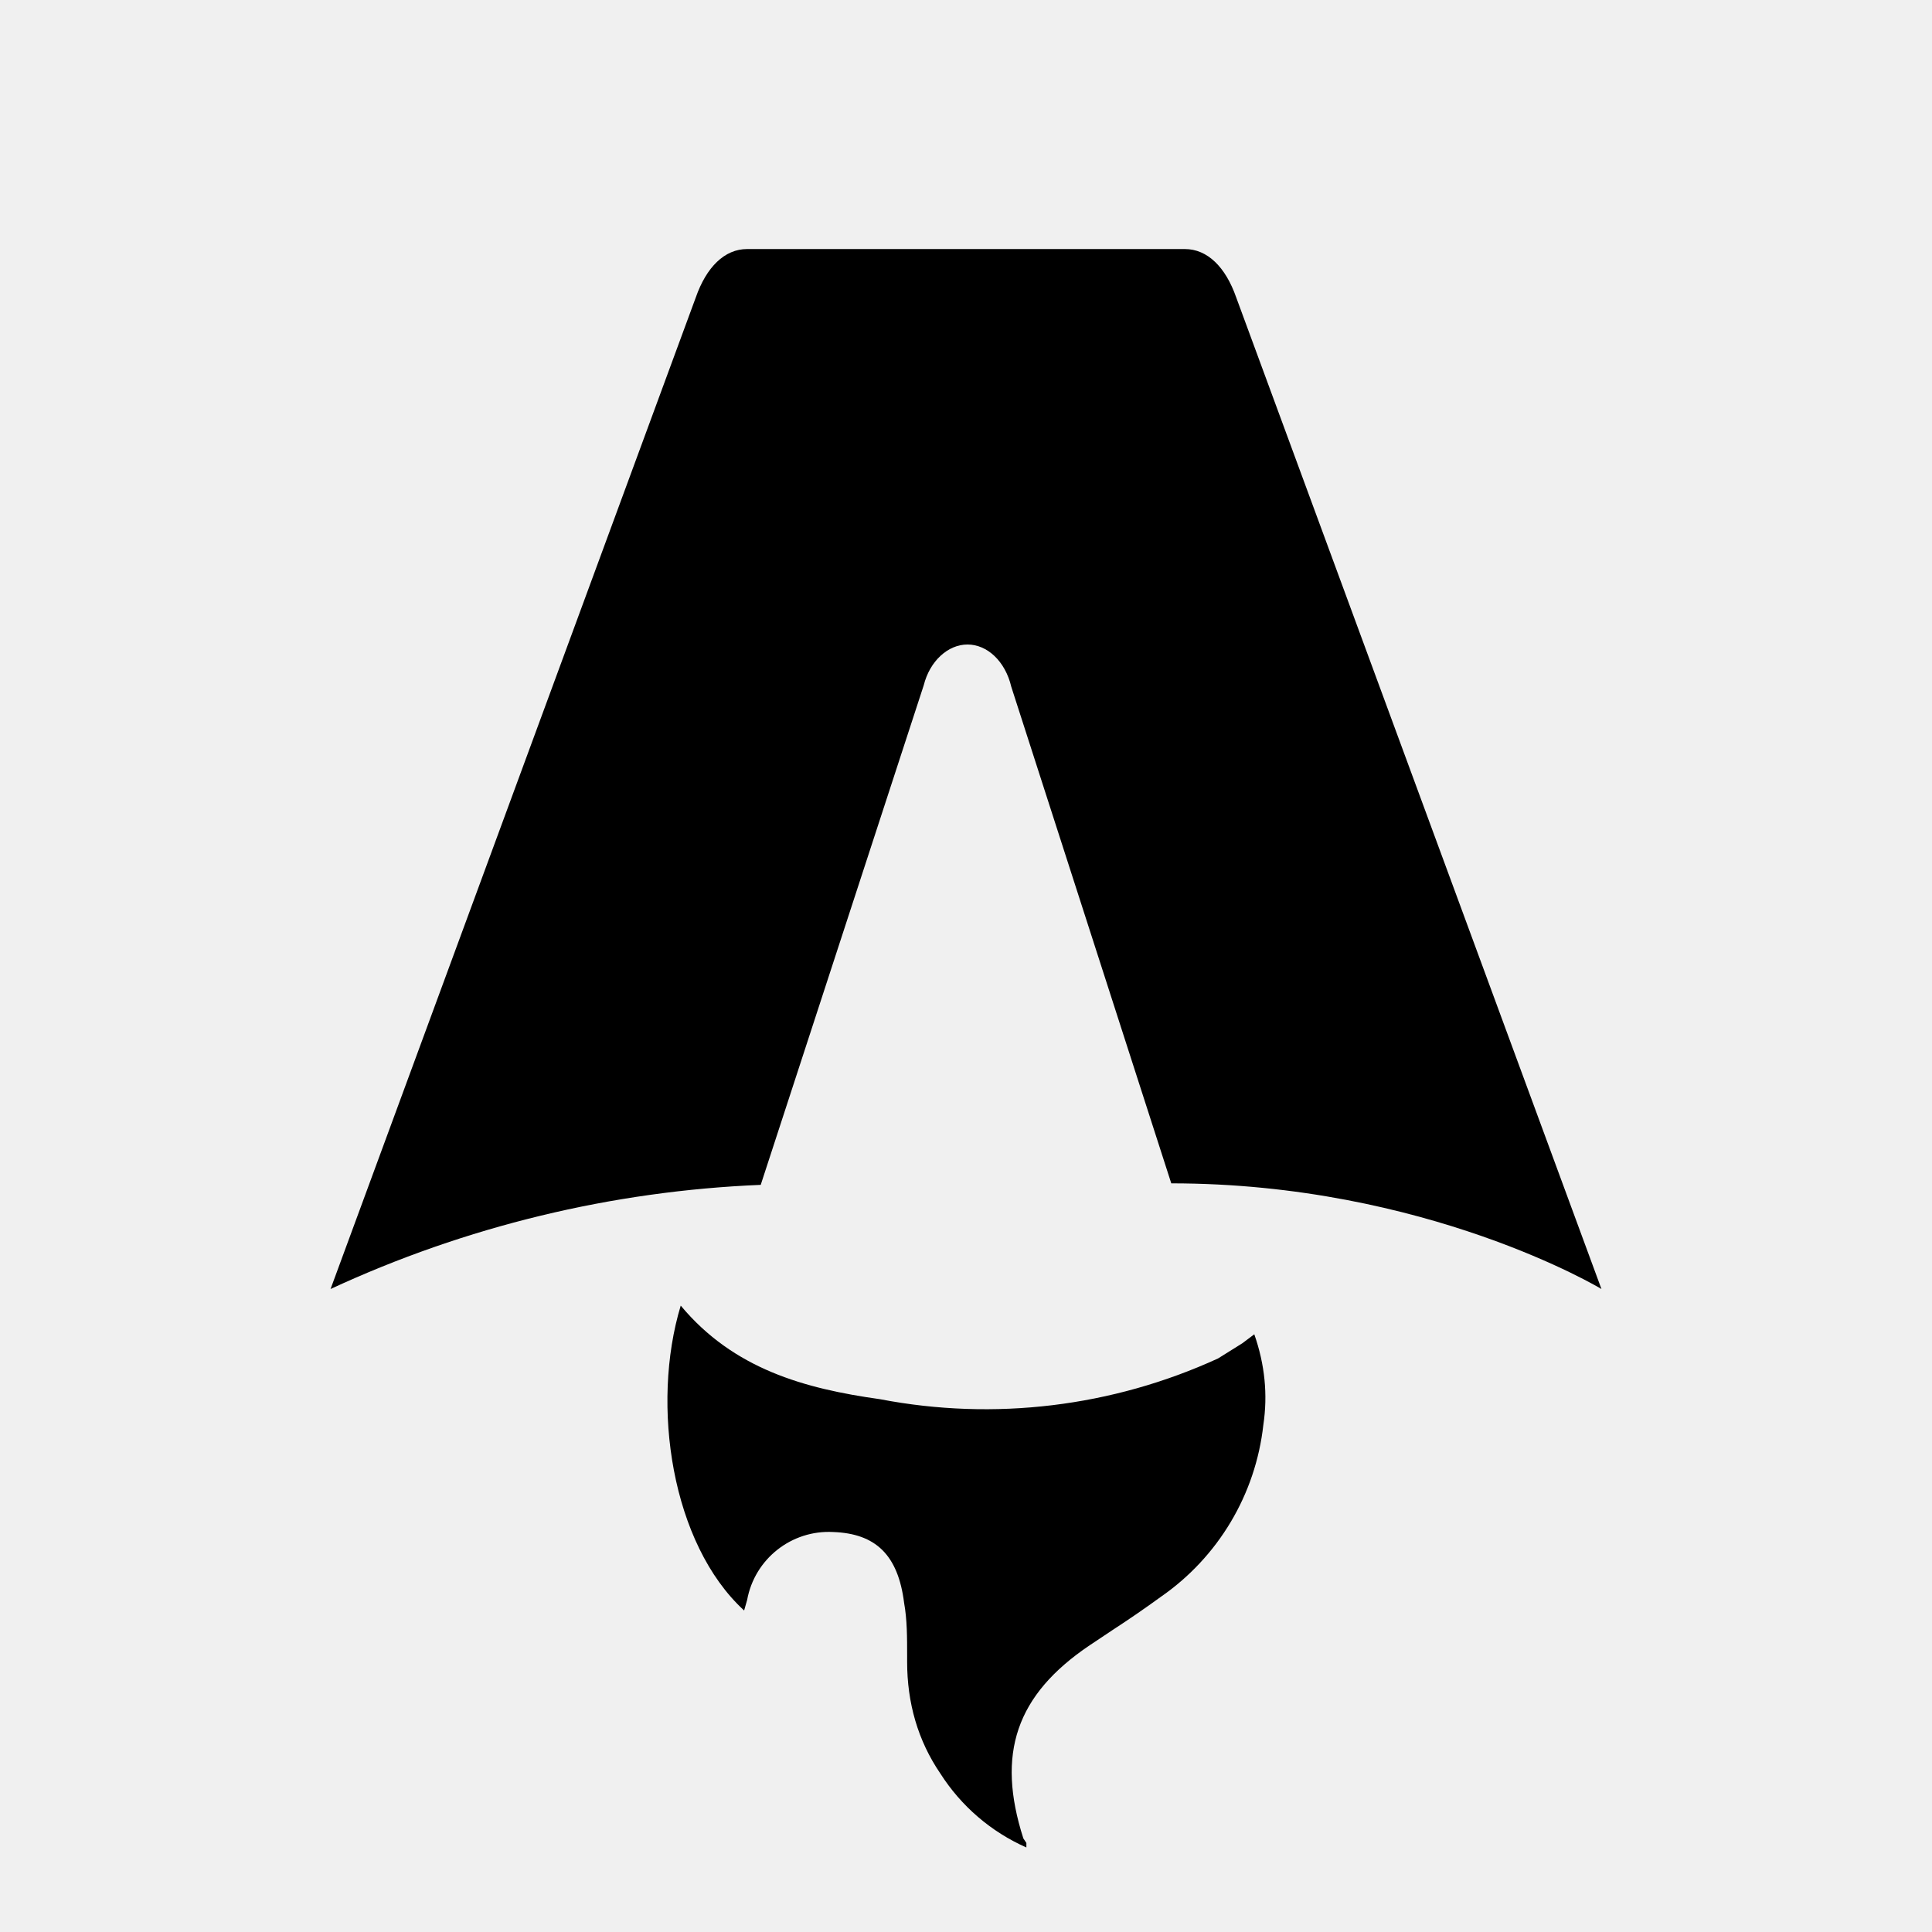
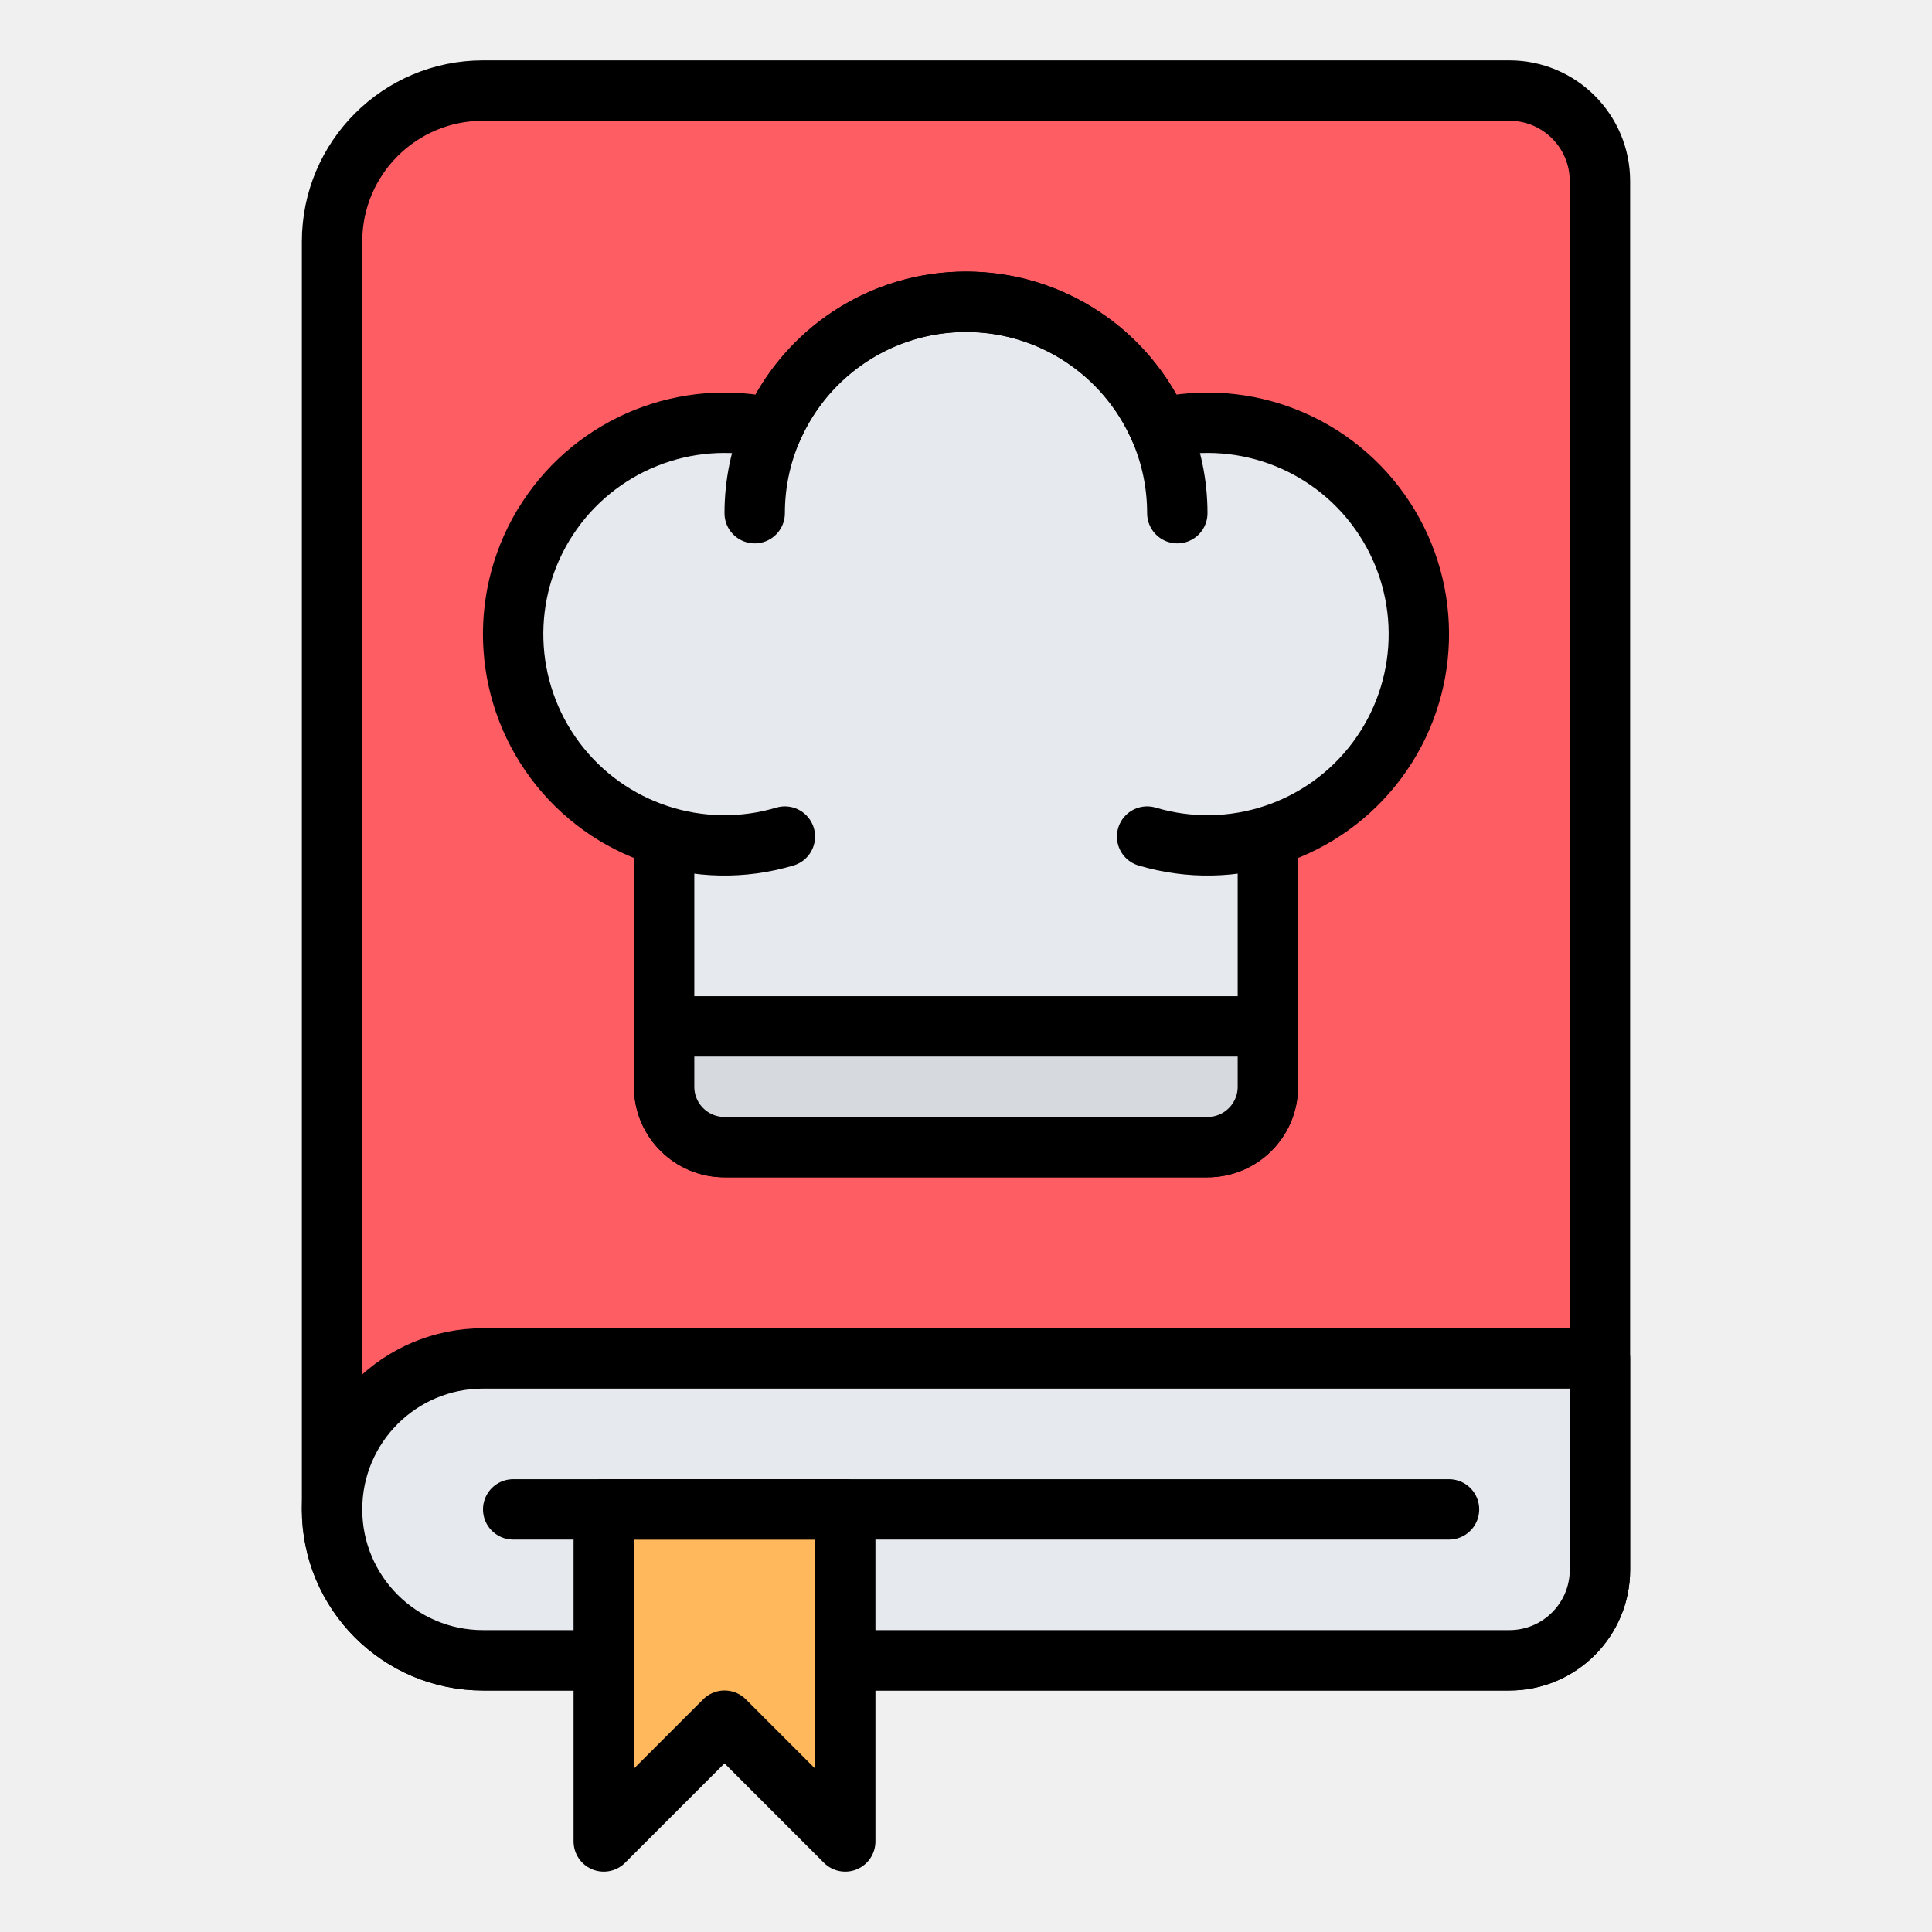
- <svg xmlns="http://www.w3.org/2000/svg" fill="none" viewBox="0 0 128 128">
-   <path d="M50.4 78.5a75.1 75.1 0 0 0-28.5 6.9l24.2-65.7c.7-2 1.9-3.2 3.4-3.2h29c1.5 0 2.7 1.2 3.4 3.2l24.2 65.7s-11.6-7-28.5-7L67 45.5c-.4-1.7-1.6-2.8-2.9-2.8-1.3 0-2.5 1.1-2.9 2.7L50.4 78.5Zm-1.1 28.2Zm-4.2-20.2c-2 6.6-.6 15.8 4.2 20.2a17.5 17.5 0 0 1 .2-.7 5.5 5.5 0 0 1 5.7-4.5c2.8.1 4.3 1.5 4.7 4.7.2 1.1.2 2.3.2 3.5v.4c0 2.7.7 5.2 2.2 7.4a13 13 0 0 0 5.7 4.9v-.3l-.2-.3c-1.8-5.6-.5-9.5 4.4-12.8l1.5-1a73 73 0 0 0 3.2-2.2 16 16 0 0 0 6.8-11.4c.3-2 .1-4-.6-6l-.8.6-1.6 1a37 37 0 0 1-22.4 2.7c-5-.7-9.7-2-13.2-6.2Z" />
-   <style>
-         path { fill: #000; }
-         @media (prefers-color-scheme: dark) {
-             path { fill: #FFF; }
-         }
-     </style>
+ <svg xmlns="http://www.w3.org/2000/svg" viewBox="0 0 512 512">
+   <g stroke="#000" stroke-width="16" stroke-linecap="round" stroke-linejoin="round">
+     <path fill="#ff5d64" d="M128 24h272a24 24 0 0 1 24 24v368a24 24 0 0 1-24 24H128a40 40 0 0 1-40-40V64a40 40 0 0 1 40-40Z" />
+     <path fill="#e6e9ed" d="M128 360h296v56a24 24 0 0 1-24 24H128a40 40 0 0 1 0-80Z" />
+     <path fill="#ffb85c" d="M160 400h64v88l-32-32-32 32Z" />
+     <path fill="none" d="M136 400h248" />
+     <path fill="#e6e9ed" d="M176 216v72a16 16 0 0 0 16 16h128a16 16 0 0 0 16-16v-72" />
+     <path fill="#d6d9de" d="M176 272h160v16a16 16 0 0 1-16 16H192a16 16 0 0 1-16-16Z" />
+     <path fill="#e6e9ed" d="M208 221.7a56 56 0 1 1-3.3-108.2 56 56 0 0 1 102.6 0A56 56 0 1 1 304 221.7" />
+     <path fill="none" d="M200 136a56 56 0 0 1 112 0" />
+   </g>
</svg>
